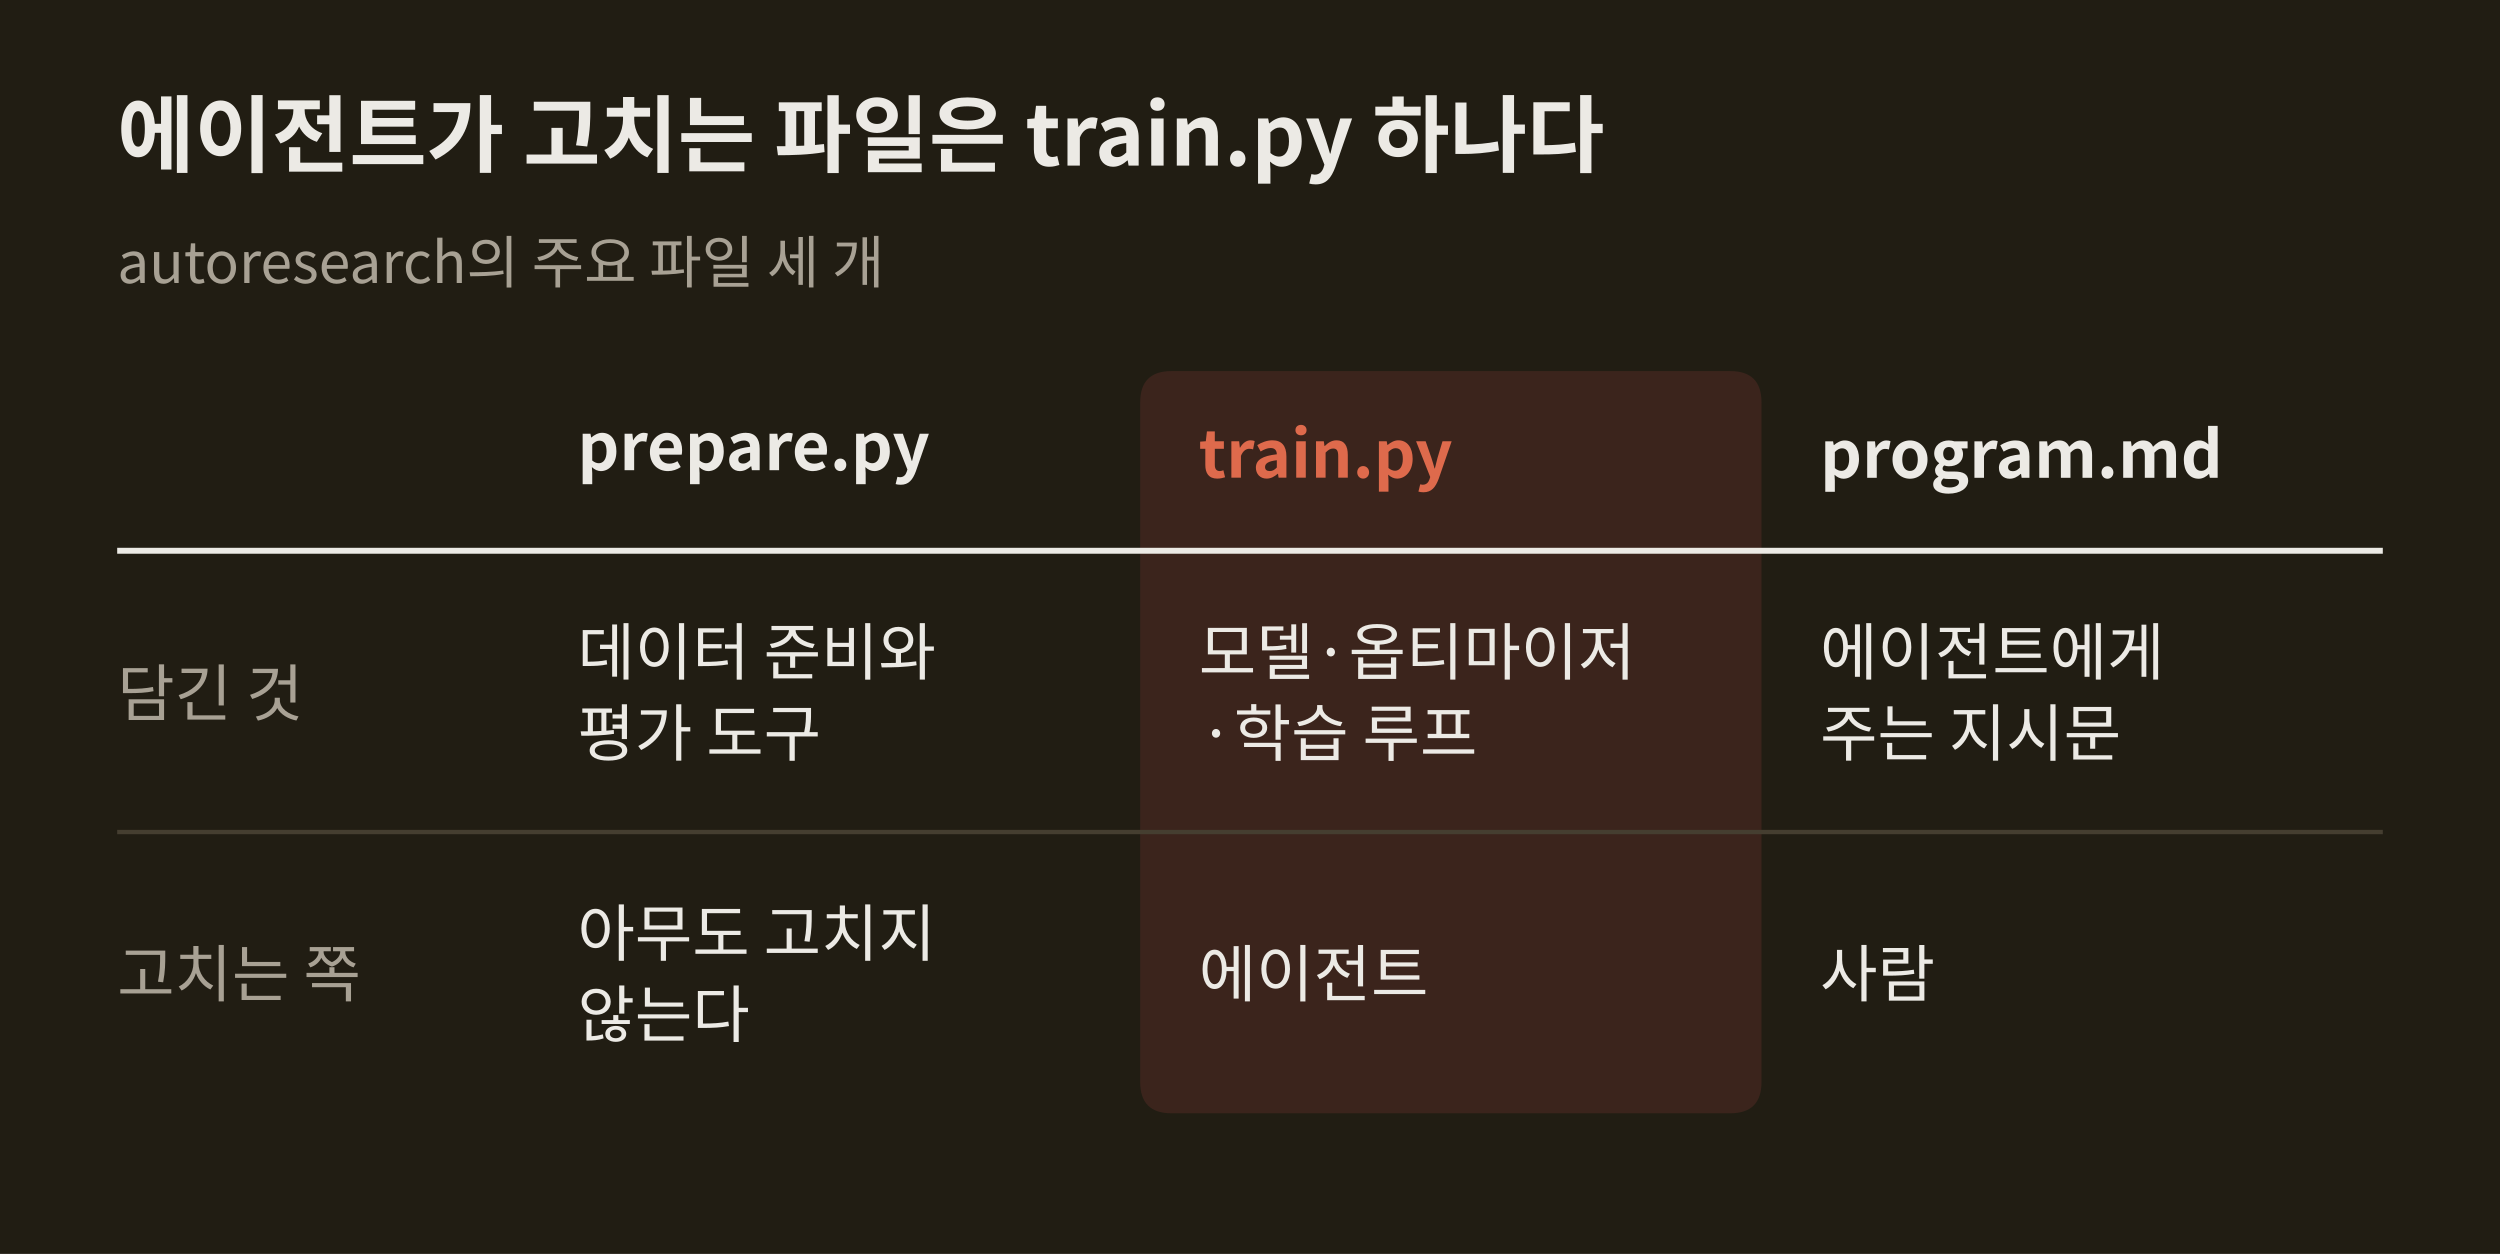
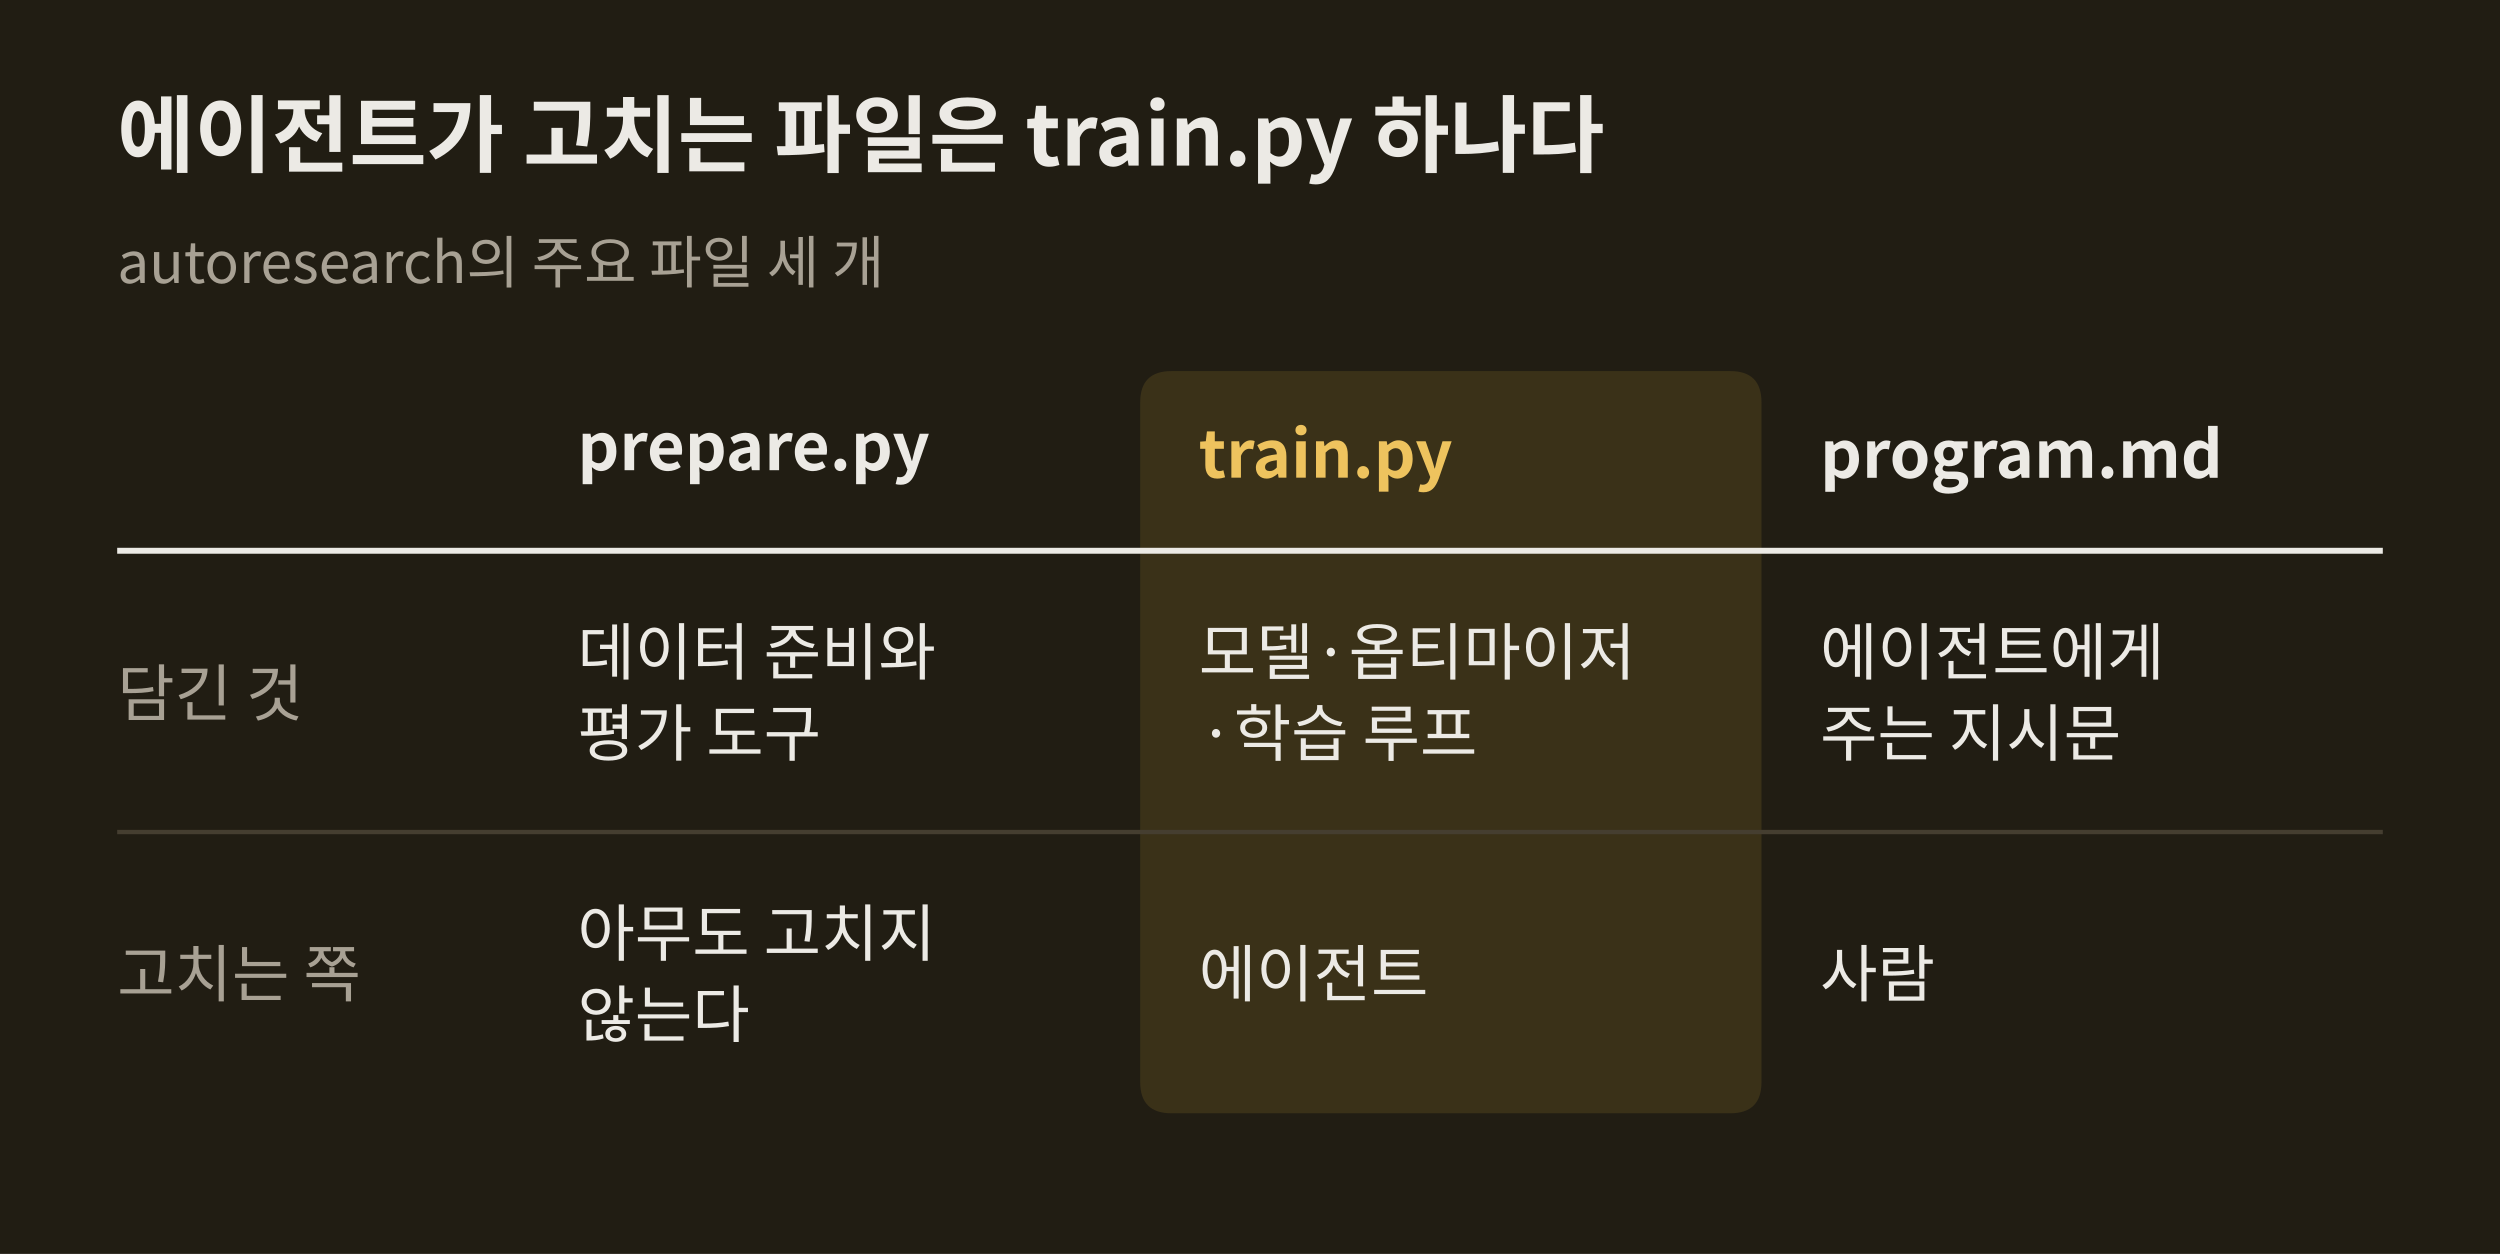
<svg xmlns="http://www.w3.org/2000/svg" width="640" height="321" viewBox="0 0 460.8 231.12" version="1.1">
  <defs>
    <style type="text/css">*{stroke-linejoin: round; stroke-linecap: butt}</style>
  </defs>
  <g id="figure_1">
    <g id="patch_1">
      <path d="M 0 231.12   L 460.8 231.12   L 460.8 0   L 0 0   z  " style="fill: #211d13" />
    </g>
    <g id="axes_1">
      <g id="patch_2">
-         <path d="M 215.92 205.2   L 318.92 205.2   Q 324.68 205.2 324.68 199.44   L 324.68 74.16   Q 324.68 68.4 318.92 68.4   L 215.92 68.4   Q 210.16 68.4 210.16 74.16   L 210.16 199.44   Q 210.16 205.2 215.92 205.2   z  " style="fill: #3b241c" />
+         <path d="M 215.92 205.2   L 318.92 205.2   Q 324.68 205.2 324.68 199.44   L 324.68 74.16   Q 324.68 68.4 318.92 68.4   L 215.92 68.4   Q 210.16 68.4 210.16 74.16   L 210.16 199.44   Q 210.16 205.2 215.92 205.2   z  " style="fill: #3a3118" />
      </g>
      <g id="line2d_1">
        <path d="M 21.6 101.52   L 439.2 101.52   " clip-path="url(#p12091990b6)" style="fill: none; stroke: #eceae5; stroke-width: 1.1; stroke-linecap: square" />
      </g>
      <g id="line2d_2">
        <path d="M 21.6 153.36   L 439.2 153.36   " clip-path="url(#p12091990b6)" style="fill: none; stroke: #453e30; stroke-width: 0.8; stroke-linecap: square" />
      </g>
      <g id="text_1">
        <text style="font-weight: 700; font-size: 12px; font-family: 'Malgun Gothic', 'Apple SD Gothic Neo', 'Noto Sans KR', 'Noto Sans CJK KR', sans-serif; text-anchor: start; fill: #eceae5" x="106.44" y="86.665" transform="rotate(-0 106.44 86.66531)">prepare.py</text>
      </g>
      <g id="text_2">
-         <text style="font-weight: 700; font-size: 12px; font-family: 'Malgun Gothic', 'Apple SD Gothic Neo', 'Noto Sans KR', 'Noto Sans CJK KR', sans-serif; text-anchor: start; fill: #de6a4c" x="220.96" y="88.044" transform="rotate(-0 220.96 88.04438)">train.py</text>
+         <text style="font-weight: 700; font-size: 12px; font-family: 'Malgun Gothic', 'Apple SD Gothic Neo', 'Noto Sans KR', 'Noto Sans CJK KR', sans-serif; text-anchor: start; fill: #eec35e" x="220.96" y="88.044" transform="rotate(-0 220.96 88.04438)">train.py</text>
      </g>
      <g id="text_3">
        <text style="font-weight: 700; font-size: 12px; font-family: 'Malgun Gothic', 'Apple SD Gothic Neo', 'Noto Sans KR', 'Noto Sans CJK KR', sans-serif; text-anchor: start; fill: #eceae5" x="335.48" y="88.068" transform="rotate(-0 335.48 88.06781)">program.md</text>
      </g>
      <g id="text_4">
        <text style="font-size: 11.5px; font-family: 'Malgun Gothic', 'Apple SD Gothic Neo', 'Noto Sans KR', 'Noto Sans CJK KR', sans-serif; text-anchor: start; fill: #a8a194" x="21.6" y="131.966" transform="rotate(-0 21.6 131.9663)">담긴 것</text>
      </g>
      <g id="text_5">
        <text style="font-size: 11.5px; font-family: 'Malgun Gothic', 'Apple SD Gothic Neo', 'Noto Sans KR', 'Noto Sans CJK KR', sans-serif; fill: #eceae5" transform="translate(106.44 124.37)">데이터 준비와</text>
        <text style="font-size: 11.5px; font-family: 'Malgun Gothic', 'Apple SD Gothic Neo', 'Noto Sans KR', 'Noto Sans CJK KR', sans-serif; fill: #eceae5" transform="translate(106.44 139.32)">평가 도구</text>
      </g>
      <g id="text_6">
        <text style="font-size: 11.5px; font-family: 'Malgun Gothic', 'Apple SD Gothic Neo', 'Noto Sans KR', 'Noto Sans CJK KR', sans-serif; fill: #eceae5" transform="translate(220.96 124.37)">모델·옵티마이저</text>
        <text style="font-size: 11.5px; font-family: 'Malgun Gothic', 'Apple SD Gothic Neo', 'Noto Sans KR', 'Noto Sans CJK KR', sans-serif; fill: #eceae5" transform="translate(220.96 139.3479)">·학습 루프</text>
      </g>
      <g id="text_7">
        <text style="font-size: 11.5px; font-family: 'Malgun Gothic', 'Apple SD Gothic Neo', 'Noto Sans KR', 'Noto Sans CJK KR', sans-serif; fill: #eceae5" transform="translate(335.48 124.37)">에이전트에게</text>
        <text style="font-size: 11.5px; font-family: 'Malgun Gothic', 'Apple SD Gothic Neo', 'Noto Sans KR', 'Noto Sans CJK KR', sans-serif; fill: #eceae5" transform="translate(335.48 139.32)">주는 지시문</text>
      </g>
      <g id="text_8">
        <text style="font-size: 11.5px; font-family: 'Malgun Gothic', 'Apple SD Gothic Neo', 'Noto Sans KR', 'Noto Sans CJK KR', sans-serif; text-anchor: start; fill: #a8a194" x="21.6" y="183.685" transform="rotate(-0 21.6 183.685)">고치는 쪽</text>
      </g>
      <g id="text_9">
        <text style="font-size: 11.5px; font-family: 'Malgun Gothic', 'Apple SD Gothic Neo', 'Noto Sans KR', 'Noto Sans CJK KR', sans-serif; fill: #eceae5" transform="translate(106.44 176.21)">아무도 고치지</text>
        <text style="font-size: 11.5px; font-family: 'Malgun Gothic', 'Apple SD Gothic Neo', 'Noto Sans KR', 'Noto Sans CJK KR', sans-serif; fill: #eceae5" transform="translate(106.44 191.16)">않는다</text>
      </g>
      <g id="text_10">
        <text style="font-size: 11.5px; font-family: 'Malgun Gothic', 'Apple SD Gothic Neo', 'Noto Sans KR', 'Noto Sans CJK KR', sans-serif; text-anchor: start; fill: #eceae5" x="220.96" y="183.685" transform="rotate(-0 220.96 183.685)">에이전트</text>
      </g>
      <g id="text_11">
        <text style="font-size: 11.5px; font-family: 'Malgun Gothic', 'Apple SD Gothic Neo', 'Noto Sans KR', 'Noto Sans CJK KR', sans-serif; text-anchor: start; fill: #eceae5" x="335.48" y="183.685" transform="rotate(-0 335.48 183.685)">사람</text>
      </g>
    </g>
    <g id="text_12">
      <text style="font-weight: 700; font-size: 15.5px; font-family: 'Malgun Gothic', 'Apple SD Gothic Neo', 'Noto Sans KR', 'Noto Sans CJK KR', sans-serif; text-anchor: start; fill: #eceae5" x="21.6" y="30.518" transform="rotate(-0 21.6 30.51797)">에이전트가 고치는 파일은 train.py 하나다</text>
    </g>
    <g id="text_13">
      <text style="font-size: 10.5px; font-family: 'Malgun Gothic', 'Apple SD Gothic Neo', 'Noto Sans KR', 'Noto Sans CJK KR', sans-serif; text-anchor: start; fill: #a8a194" x="21.6" y="52.168" transform="rotate(-0 21.6 52.16766)">autoresearch의 주요 파일 세 개</text>
    </g>
  </g>
  <defs>
    <clipPath id="p12091990b6">
      <rect x="21.6" y="68.4" width="417.6" height="136.8" />
    </clipPath>
  </defs>
</svg>
